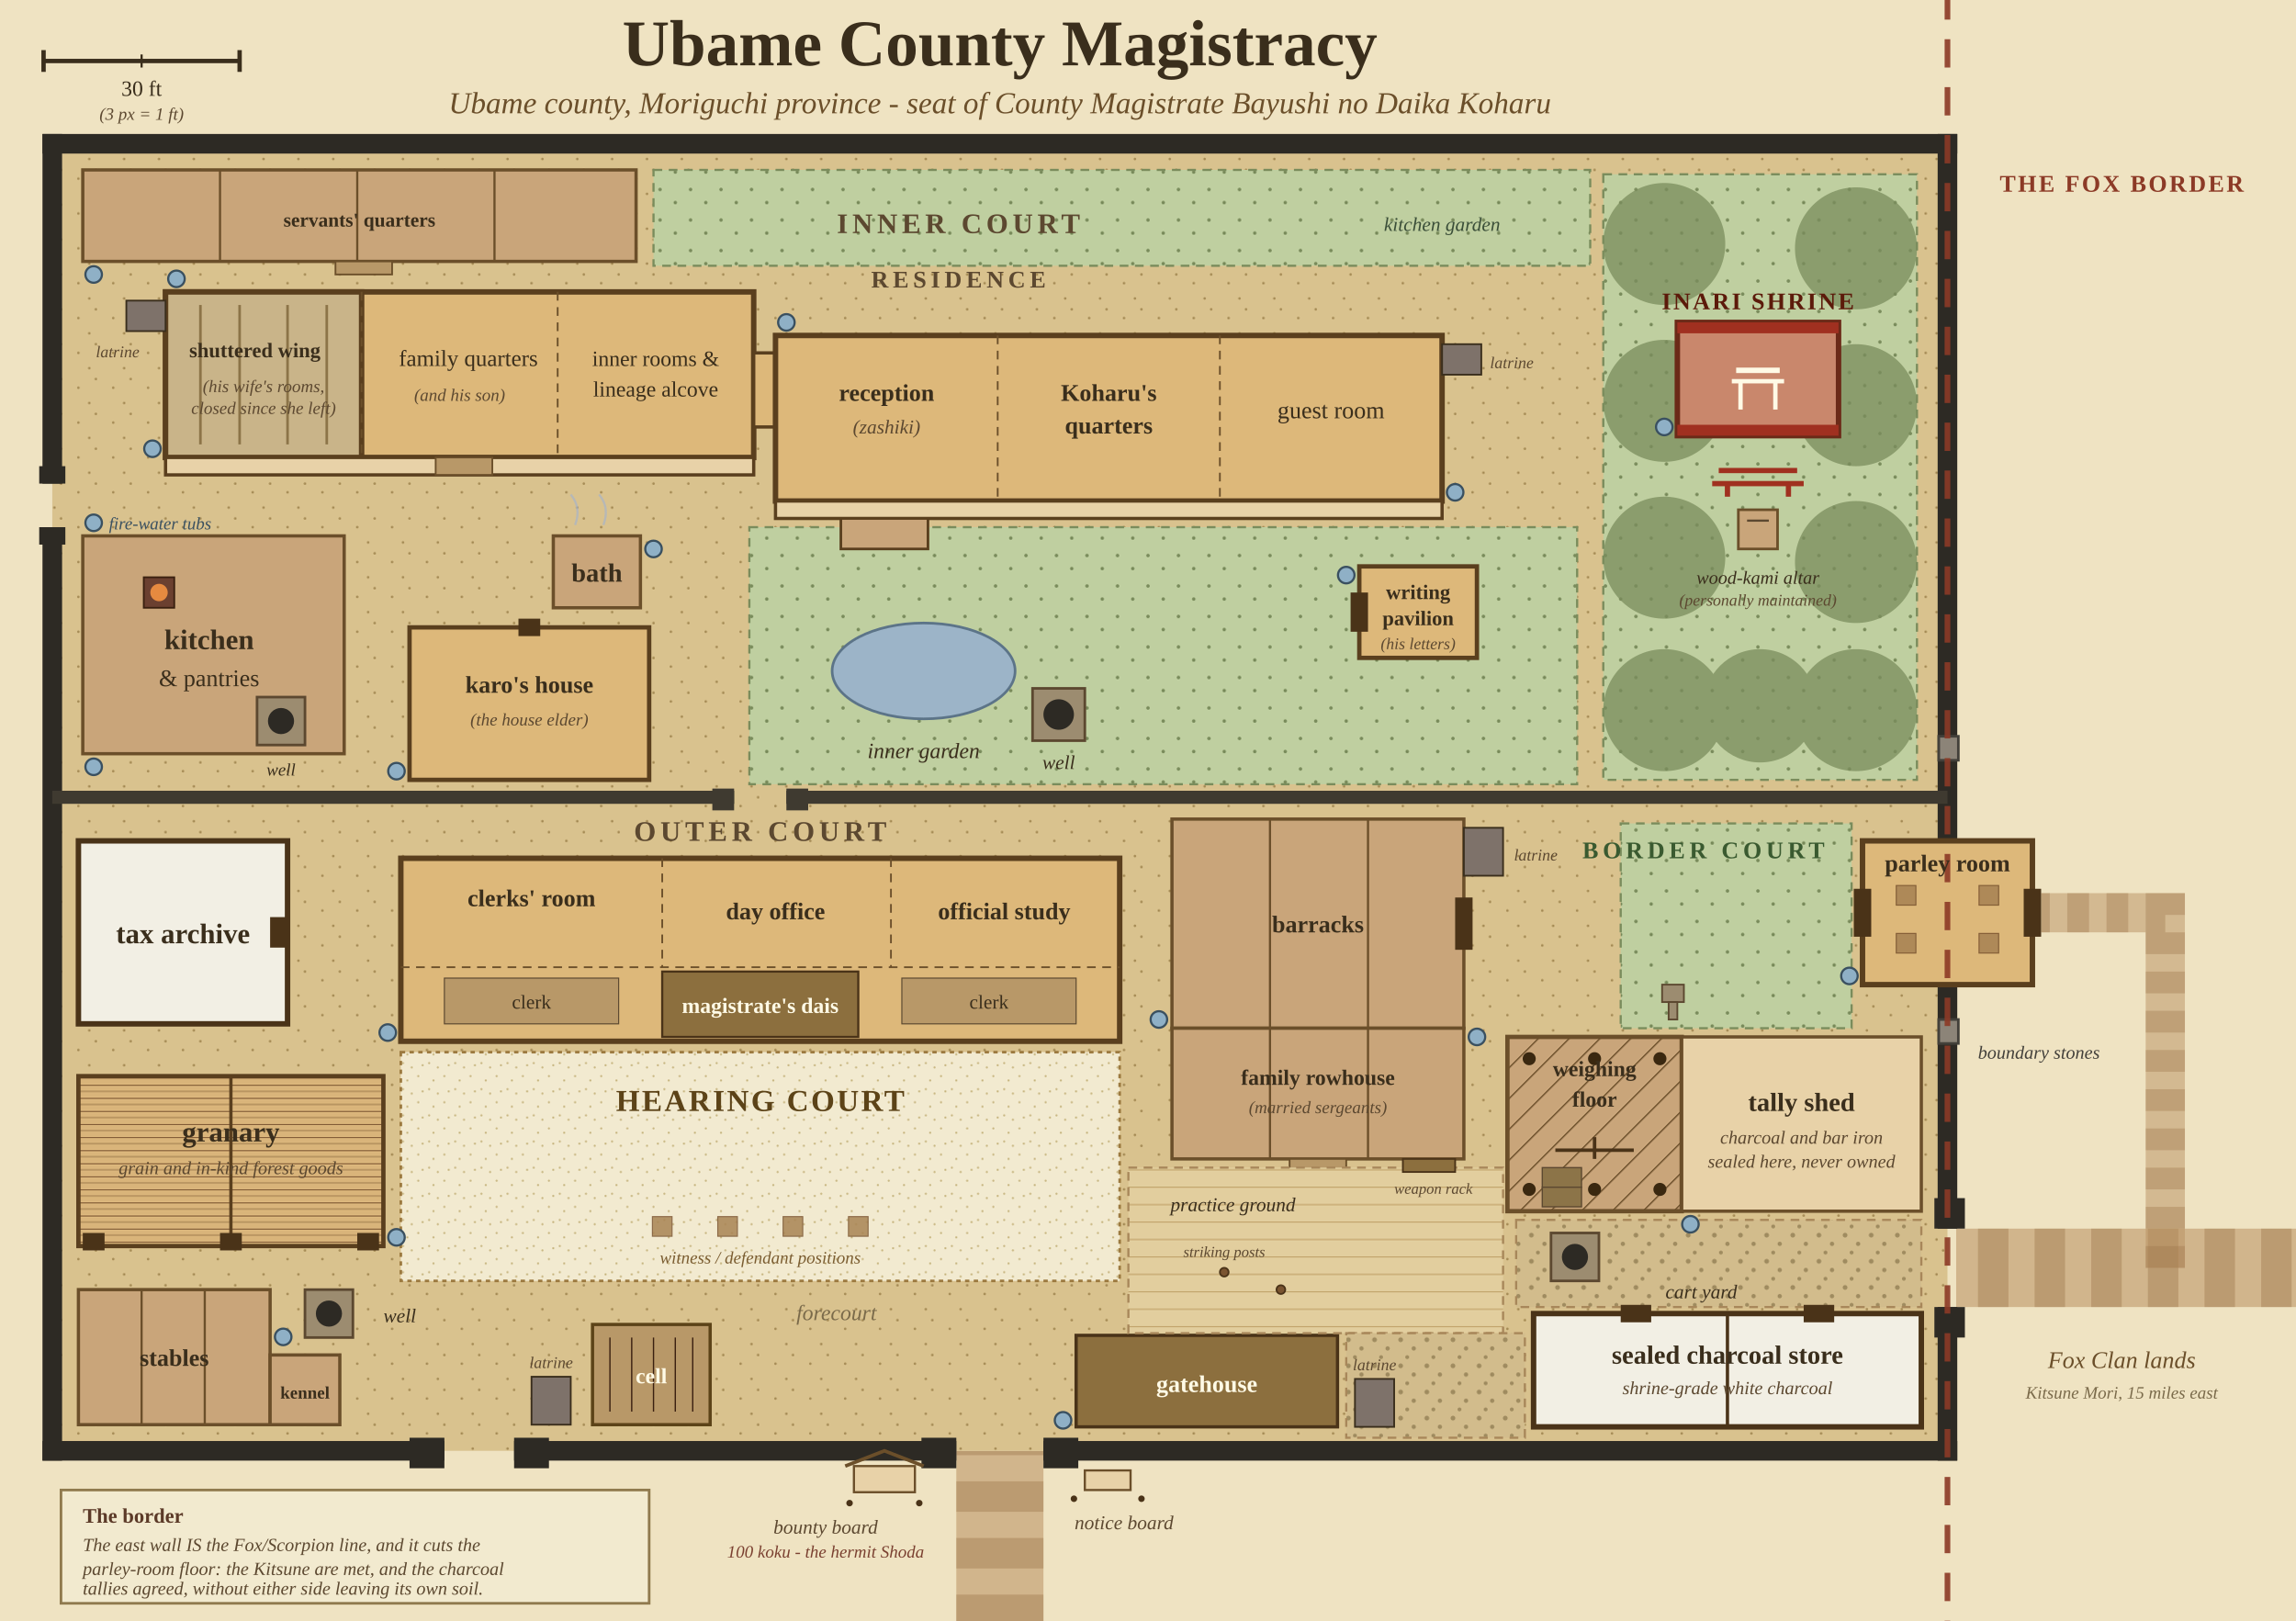
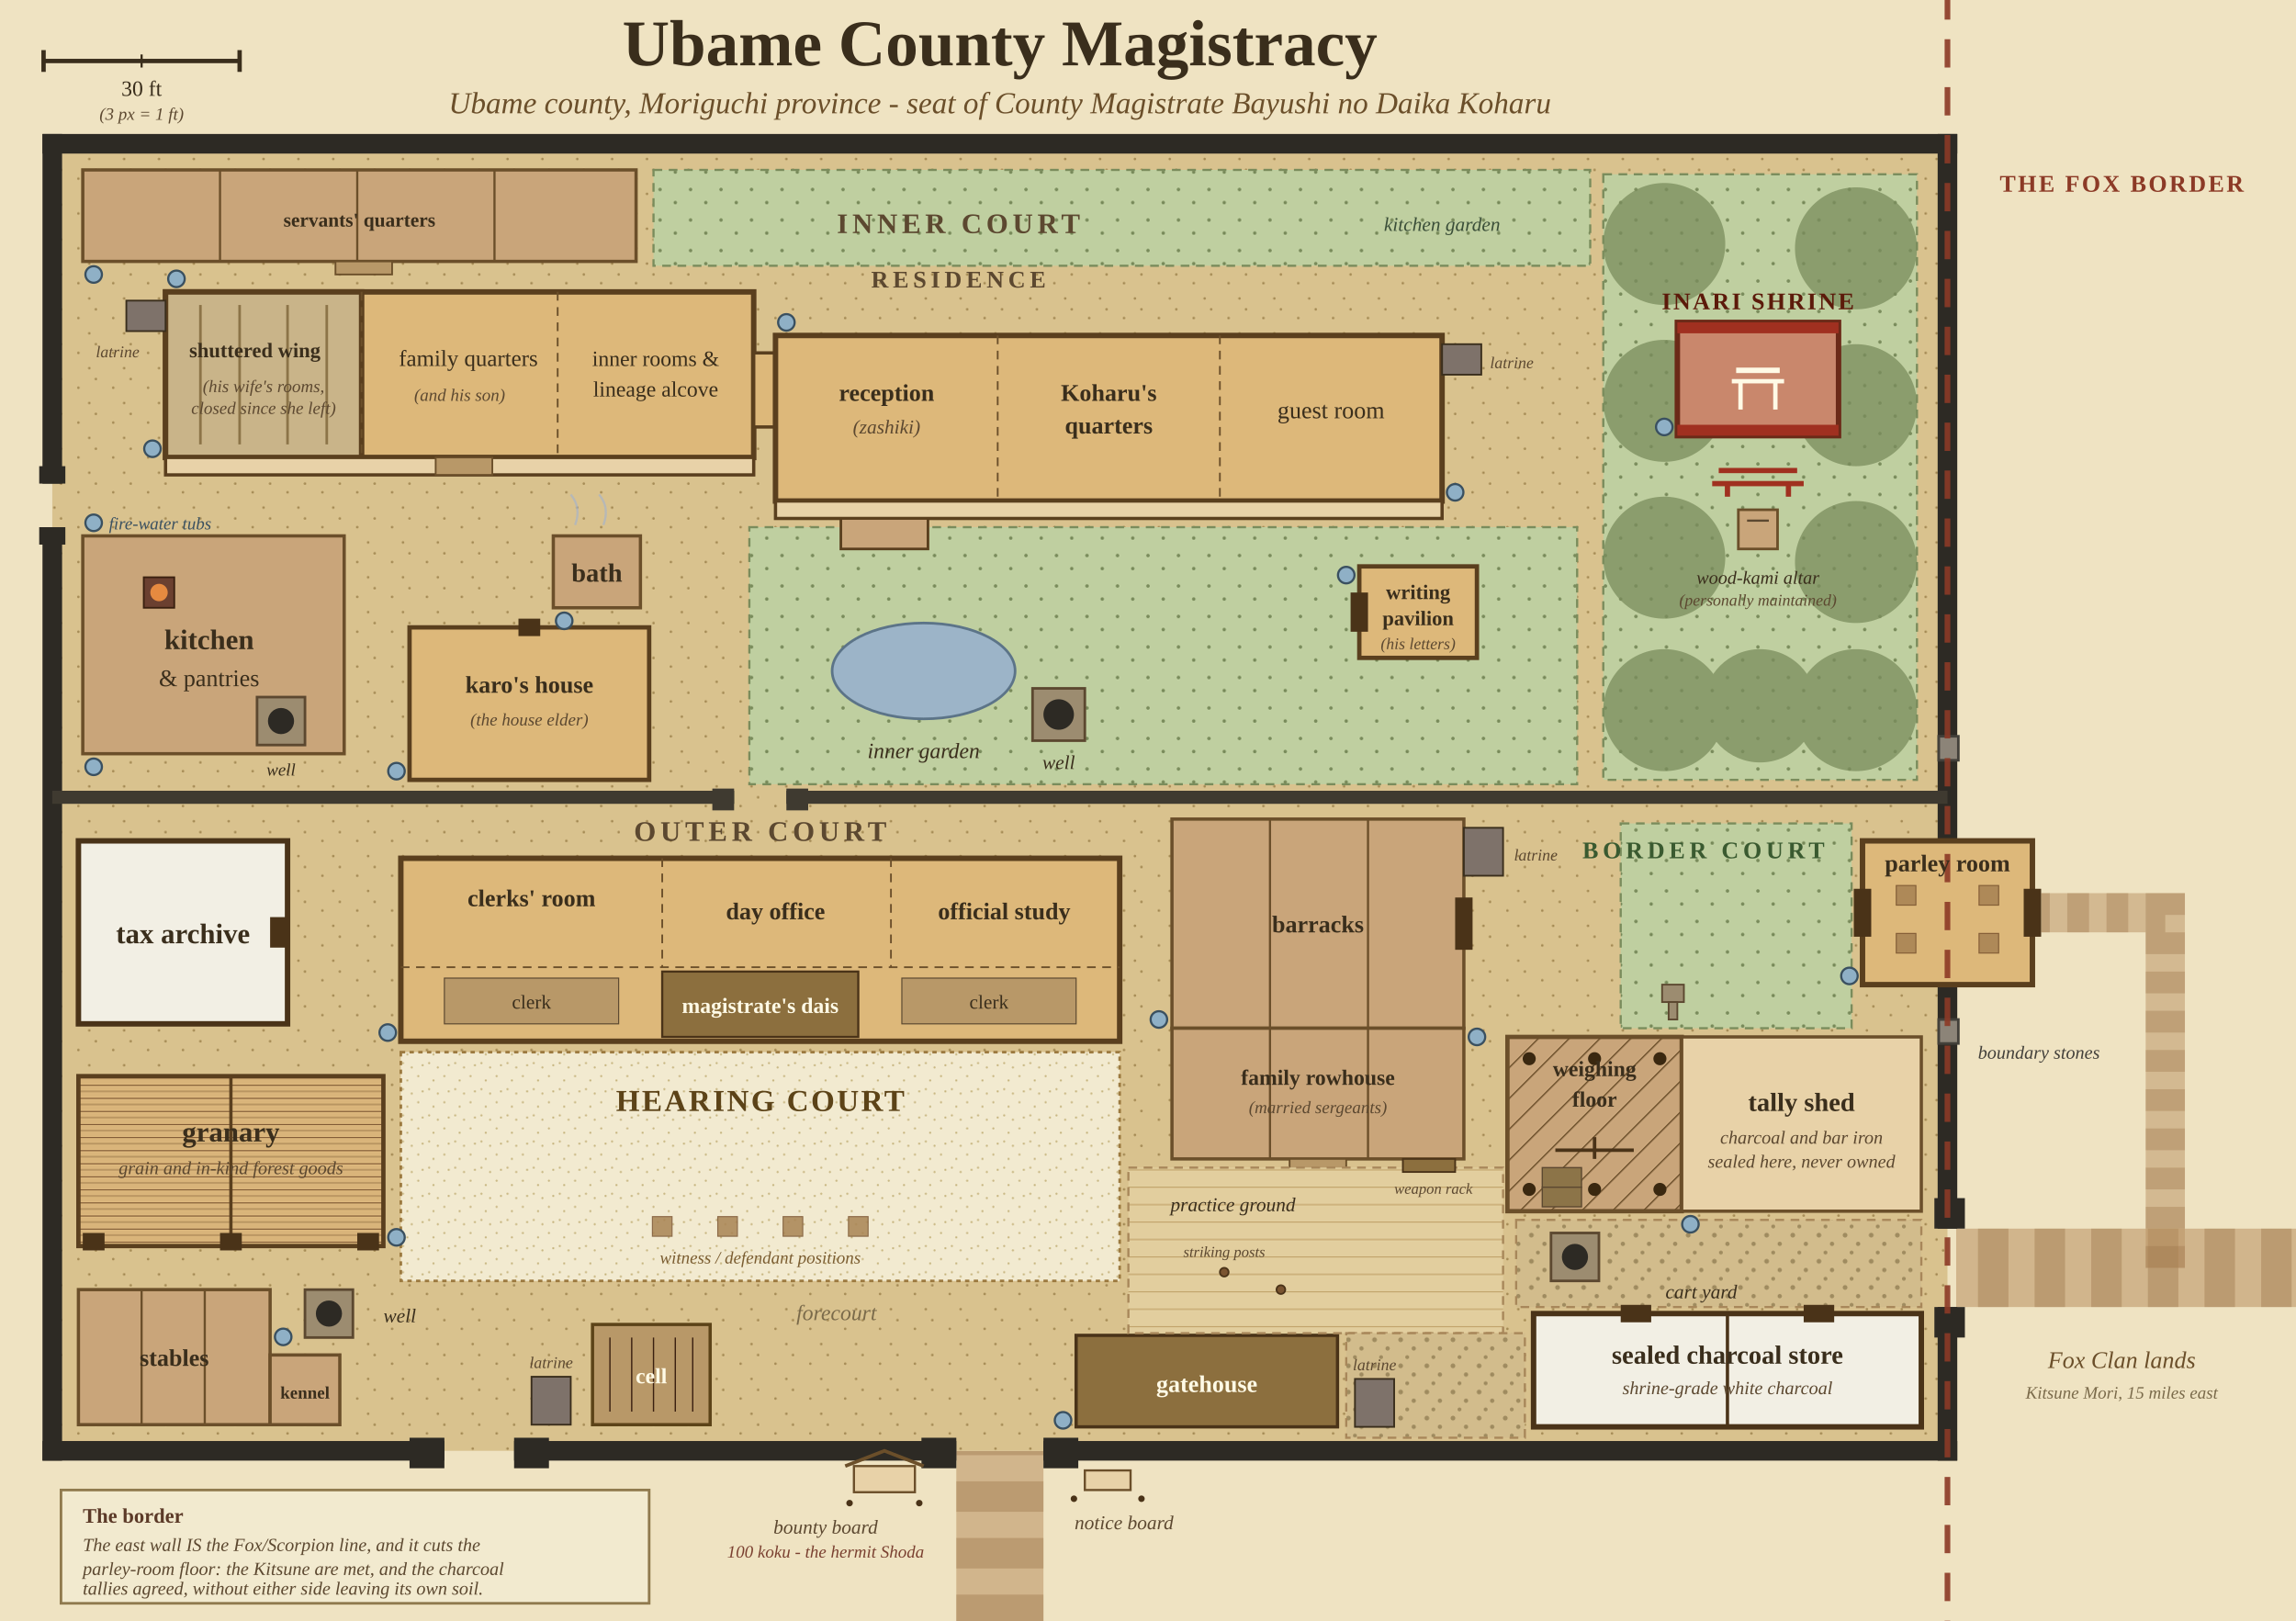
<svg xmlns="http://www.w3.org/2000/svg" viewBox="176 84 1054 744" font-family="Georgia, 'Times New Roman', serif">
  <defs>
    <pattern id="colonnade-hatch" patternUnits="userSpaceOnUse" width="10" height="10" patternTransform="rotate(45)">
      <rect width="10" height="10" fill="#C9A57A" />
      <line x1="0" y1="0" x2="0" y2="10" stroke="#6B4F2A" stroke-width="1.2" />
    </pattern>
    <pattern id="garden-stipple" patternUnits="userSpaceOnUse" width="14" height="14">
      <rect width="14" height="14" fill="#BFCFA0" />
      <circle cx="3" cy="3" r="0.8" fill="#7A8C5C" />
      <circle cx="10" cy="9" r="0.8" fill="#7A8C5C" />
    </pattern>
    <pattern id="court-earth" patternUnits="userSpaceOnUse" width="16" height="16">
      <rect width="16" height="16" fill="#D9C28E" />
      <circle cx="4" cy="6" r="0.6" fill="#A88E58" />
      <circle cx="12" cy="2" r="0.6" fill="#A88E58" />
      <circle cx="9" cy="13" r="0.6" fill="#A88E58" />
    </pattern>
    <pattern id="keiko-earth" patternUnits="userSpaceOnUse" width="16" height="16">
      <rect width="16" height="16" fill="#E2CE9E" />
      <line x1="0" y1="5" x2="16" y2="5" stroke="#C2A46C" stroke-width="0.5" />
      <line x1="0" y1="13" x2="16" y2="13" stroke="#C2A46C" stroke-width="0.5" />
    </pattern>
    <pattern id="oshirasu-sand" patternUnits="userSpaceOnUse" width="12" height="12">
      <rect width="12" height="12" fill="#F2EAD0" />
      <circle cx="3" cy="4" r="0.5" fill="#C9B884" />
      <circle cx="8" cy="2" r="0.5" fill="#C9B884" />
      <circle cx="10" cy="9" r="0.5" fill="#C9B884" />
      <circle cx="5" cy="10" r="0.5" fill="#C9B884" />
      <circle cx="1" cy="8" r="0.5" fill="#C9B884" />
    </pattern>
    <pattern id="granary-slats" patternUnits="userSpaceOnUse" width="14" height="6">
      <rect width="14" height="6" fill="#D9B47A" />
      <line x1="0" y1="0" x2="14" y2="0" stroke="#7A5430" stroke-width="0.8" />
      <line x1="0" y1="3" x2="14" y2="3" stroke="#A88454" stroke-width="0.5" />
    </pattern>
    <pattern id="cart-gravel" patternUnits="userSpaceOnUse" width="12" height="12">
      <rect width="12" height="12" fill="#D2BC8C" />
      <circle cx="3" cy="3" r="1.1" fill="#A08C60" />
      <circle cx="9" cy="7" r="1.0" fill="#A08C60" />
      <circle cx="6" cy="11" r="0.9" fill="#A08C60" />
    </pattern>
  </defs>
  <rect x="0" y="0" width="1300" height="900" fill="#EFE3C2" />
  <g>
    <path d="M 635 830 L 635 750" stroke="#B89060" stroke-width="40" stroke-linecap="butt" opacity="0.55" />
    <path d="M 635 830 L 635 750" stroke="#9C7448" stroke-width="40" stroke-dasharray="14 12" fill="none" opacity="0.4" />
  </g>
  <g>
    <path d="M 1280 666 L 1074 666" stroke="#B89060" stroke-width="36" stroke-linecap="butt" opacity="0.55" />
    <path d="M 1280 666 L 1074 666" stroke="#9C7448" stroke-width="36" stroke-dasharray="14 12" fill="none" opacity="0.4" />
    <path d="M 1170 666 L 1170 503 L 1113 503" stroke="#B89060" stroke-width="18" fill="none" stroke-linecap="butt" opacity="0.5" />
    <path d="M 1170 666 L 1170 503 L 1113 503" stroke="#9C7448" stroke-width="18" stroke-dasharray="10 8" fill="none" opacity="0.35" />
  </g>
  <text x="635" y="114" text-anchor="middle" font-size="30" font-weight="bold" fill="#3A2E1C">Ubame County Magistracy</text>
  <text x="635" y="136" text-anchor="middle" font-size="14" font-style="italic" fill="#6B4F2A">Ubame county, Moriguchi province - seat of County Magistrate Bayushi no Daika Koharu</text>
  <g>
    <g stroke="#3A2E1C">
      <line x1="196" y1="112" x2="286" y2="112" stroke-width="2" />
      <line x1="196" y1="107" x2="196" y2="117" stroke-width="2" />
      <line x1="286" y1="107" x2="286" y2="117" stroke-width="2" />
      <line x1="241" y1="109" x2="241" y2="115" stroke-width="1" />
    </g>
    <text x="241" y="128" text-anchor="middle" font-size="10" fill="#3A2E1C">30 ft</text>
    <text x="241" y="139" text-anchor="middle" font-size="8" font-style="italic" fill="#5C4830">(3 px = 1 ft)</text>
  </g>
  <rect x="200" y="150" width="870" height="600" fill="url(#court-earth)" />
  <g stroke="#2D2A24" stroke-width="9" fill="none" stroke-linecap="square">
    <line x1="200" y1="150" x2="1070" y2="150" />
    <line x1="200" y1="150" x2="200" y2="301.5" />
    <line x1="200" y1="330.5" x2="200" y2="750" />
    <line x1="1070" y1="150" x2="1070" y2="465.5" />
    <line x1="1070" y1="540.5" x2="1070" y2="643.5" />
    <line x1="1070" y1="688.5" x2="1070" y2="750" />
    <line x1="200" y1="750" x2="375.5" y2="750" />
    <line x1="416.5" y1="750" x2="610.5" y2="750" />
    <line x1="659.5" y1="750" x2="1070" y2="750" />
  </g>
  <g fill="#2D2A24">
    <rect x="599" y="744" width="16" height="14" />
    <rect x="655" y="744" width="16" height="14" />
    <rect x="364" y="744" width="16" height="14" />
    <rect x="412" y="744" width="16" height="14" />
    <rect x="194" y="298" width="12" height="8" />
    <rect x="194" y="326" width="12" height="8" />
    <rect x="1064" y="634" width="14" height="14" />
    <rect x="1064" y="684" width="14" height="14" />
  </g>
  <g stroke="#3F3A30" stroke-width="6" fill="none">
    <line x1="200" y1="450" x2="513" y2="450" />
    <line x1="537" y1="450" x2="1070" y2="450" />
  </g>
  <g fill="#3F3A30">
    <rect x="503" y="446" width="10" height="10" />
    <rect x="537" y="446" width="10" height="10" />
  </g>
  <g>
    <rect x="212" y="470" width="96" height="84" fill="#F2EFE4" stroke="#4A3318" stroke-width="2.5" />
    <rect x="300" y="505" width="8" height="14" fill="#4A3318" />
    <text x="260" y="517" text-anchor="middle" font-size="13" font-weight="bold" fill="#3A2E1C">tax archive</text>
  </g>
  <g>
    <rect x="212" y="578" width="140" height="78" fill="url(#granary-slats)" stroke="#5A3F1E" stroke-width="2" />
    <line x1="282" y1="578" x2="282" y2="656" stroke="#5A3F1E" stroke-width="1.5" />
    <rect x="214" y="650" width="10" height="8" fill="#4A3318" />
    <rect x="277" y="650" width="10" height="8" fill="#4A3318" />
    <rect x="340" y="650" width="10" height="8" fill="#4A3318" />
    <text x="282" y="608" text-anchor="middle" font-size="13" font-weight="bold" fill="#3A2E1C">granary</text>
    <text x="282" y="623" text-anchor="middle" font-size="8.5" font-style="italic" fill="#5C4830">grain and in-kind forest goods</text>
  </g>
  <g>
    <rect x="212" y="676" width="88" height="62" fill="#C9A57A" stroke="#6B4F2A" stroke-width="1.5" />
    <line x1="241" y1="676" x2="241" y2="738" stroke="#6B4F2A" stroke-width="1" />
    <line x1="270" y1="676" x2="270" y2="738" stroke="#6B4F2A" stroke-width="1" />
    <text x="256" y="711" text-anchor="middle" font-size="11" font-weight="bold" fill="#3A2E1C">stables</text>
  </g>
  <g>
    <rect x="300" y="706" width="32" height="32" fill="#C9A57A" stroke="#6B4F2A" stroke-width="1.5" />
    <text x="316" y="726" text-anchor="middle" font-size="8" font-weight="bold" fill="#3A2E1C">kennel</text>
  </g>
  <g>
    <rect x="420" y="716" width="18" height="22" fill="#7E726A" stroke="#3A2E1C" stroke-width="0.8" />
    <text x="429" y="712" text-anchor="middle" font-size="7.5" font-style="italic" fill="#5C4830">latrine</text>
  </g>
  <g>
    <rect x="316" y="676" width="22" height="22" fill="#9C8C70" stroke="#5C4830" stroke-width="1.2" />
    <circle cx="327" cy="687" r="6" fill="#2D2A24" />
    <text x="352" y="691" text-anchor="start" font-size="9" font-style="italic" fill="#3A2E1C">well</text>
  </g>
  <g>
    <rect x="360" y="478" width="330" height="84" fill="#DDB87A" stroke="#5A3F1E" stroke-width="2.5" />
    <line x1="360" y1="528" x2="690" y2="528" stroke="#6B4F2A" stroke-width="0.8" stroke-dasharray="4 3" />
    <line x1="480" y1="478" x2="480" y2="528" stroke="#6B4F2A" stroke-width="0.8" stroke-dasharray="4 3" />
    <line x1="585" y1="478" x2="585" y2="528" stroke="#6B4F2A" stroke-width="0.8" stroke-dasharray="4 3" />
    <text x="420" y="500" text-anchor="middle" font-size="11" font-weight="bold" fill="#3A2E1C">clerks' room</text>
    <text x="532" y="506" text-anchor="middle" font-size="11" font-weight="bold" fill="#3A2E1C">day office</text>
    <text x="637" y="506" text-anchor="middle" font-size="11" font-weight="bold" fill="#3A2E1C">official study</text>
    <rect x="480" y="530" width="90" height="30" fill="#8C6F3E" stroke="#4A3318" stroke-width="1" />
    <text x="525" y="549" text-anchor="middle" font-size="10" fill="#FFFAE6" font-weight="bold">magistrate's dais</text>
    <rect x="380" y="533" width="80" height="21" fill="#B89868" stroke="#5C4830" stroke-width="0.5" />
    <text x="420" y="547" text-anchor="middle" font-size="9" fill="#3A2E1C">clerk</text>
    <rect x="590" y="533" width="80" height="21" fill="#B89868" stroke="#5C4830" stroke-width="0.5" />
    <text x="630" y="547" text-anchor="middle" font-size="9" fill="#3A2E1C">clerk</text>
  </g>
  <g>
    <rect x="360" y="567" width="330" height="105" fill="url(#oshirasu-sand)" stroke="#9C7A40" stroke-width="1.2" stroke-dasharray="2 2" />
    <text x="525" y="594" text-anchor="middle" font-size="14" font-weight="bold" fill="#5C4318" letter-spacing="1">HEARING COURT</text>
    <g fill="#A88454" stroke="#7A5430" stroke-width="0.5" opacity="0.85">
      <rect x="475.5" y="642.5" width="9" height="9" />
      <rect x="505.5" y="642.5" width="9" height="9" />
      <rect x="535.5" y="642.5" width="9" height="9" />
      <rect x="565.5" y="642.5" width="9" height="9" />
    </g>
    <text x="525" y="664" text-anchor="middle" font-size="8" font-style="italic" fill="#7A5C30">witness / defendant positions</text>
  </g>
  <g>
    <rect x="448" y="692" width="54" height="46" fill="#B89868" stroke="#5C4318" stroke-width="1.5" />
    <line x1="456" y1="698" x2="456" y2="732" stroke="#3A2010" stroke-width="0.6" />
    <line x1="466" y1="698" x2="466" y2="732" stroke="#3A2010" stroke-width="0.6" />
    <line x1="494" y1="698" x2="494" y2="732" stroke="#3A2010" stroke-width="0.6" />
    <line x1="486" y1="698" x2="486" y2="732" stroke="#3A2010" stroke-width="0.6" />
    <line x1="476" y1="698" x2="476" y2="732" stroke="#3A2010" stroke-width="0.6" />
    <text x="475" y="719" text-anchor="middle" font-size="10" font-weight="bold" fill="#FFFAE6">cell</text>
  </g>
  <g>
    <rect x="670" y="697" width="120" height="42" fill="#8C6F3E" stroke="#4A3318" stroke-width="1.5" />
    <text x="730" y="723" text-anchor="middle" font-size="11" font-weight="bold" fill="#FFFAE6">gatehouse</text>
  </g>
  <g>
    <rect x="714" y="460" width="134" height="96" fill="#C9A57A" stroke="#6B4F2A" stroke-width="1.5" />
    <line x1="759" y1="460" x2="759" y2="556" stroke="#6B4F2A" stroke-width="1" />
    <line x1="804" y1="460" x2="804" y2="556" stroke="#6B4F2A" stroke-width="1" />
    <rect x="844" y="496" width="8" height="24" fill="#4A3318" />
    <text x="781" y="512" text-anchor="middle" font-size="11" font-weight="bold" fill="#3A2E1C">barracks</text>
  </g>
  <g>
    <rect x="714" y="556" width="134" height="60" fill="#C9A57A" stroke="#6B4F2A" stroke-width="1.5" />
    <line x1="759" y1="556" x2="759" y2="616" stroke="#6B4F2A" stroke-width="1" />
    <line x1="804" y1="556" x2="804" y2="616" stroke="#6B4F2A" stroke-width="1" />
    <rect x="768" y="616" width="26" height="6" fill="#B89868" stroke="#6B4F2A" stroke-width="0.8" />
    <text x="781" y="582" text-anchor="middle" font-size="10" font-weight="bold" fill="#3A2E1C">family rowhouse</text>
    <text x="781" y="595" text-anchor="middle" font-size="8" font-style="italic" fill="#5C4830">(married sergeants)</text>
  </g>
  <g>
    <rect x="848" y="464" width="18" height="22" fill="#7E726A" stroke="#3A2E1C" stroke-width="0.8" />
    <text x="871" y="479" text-anchor="start" font-size="7.5" font-style="italic" fill="#5C4830">latrine</text>
  </g>
  <g>
    <rect x="694" y="620" width="172" height="76" fill="url(#keiko-earth)" stroke="#A8875A" stroke-width="1" stroke-dasharray="4 3" />
    <text x="742" y="640" text-anchor="middle" font-size="9" font-style="italic" fill="#3A2E1C">practice ground</text>
    <circle cx="738" cy="668" r="2" fill="#7A5430" stroke="#4A3318" stroke-width="0.8" />
    <circle cx="764" cy="676" r="2" fill="#7A5430" stroke="#4A3318" stroke-width="0.8" />
    <text x="738" y="661" text-anchor="middle" font-size="7" font-style="italic" fill="#5C4830">striking posts</text>
    <rect x="820" y="616" width="24" height="6" fill="#8C6F3E" stroke="#4A3318" stroke-width="0.8" />
    <text x="852" y="632" text-anchor="end" font-size="7" font-style="italic" fill="#5C4830">weapon rack</text>
  </g>
  <g>
    <rect x="920" y="462" width="106" height="94" fill="url(#garden-stipple)" stroke="#7A8C5C" stroke-width="1" stroke-dasharray="4 3" />
    <g transform="translate(944, 540)">
      <rect x="-5" y="-4" width="10" height="8" fill="#9C8C70" stroke="#5C4830" stroke-width="0.8" />
      <rect x="-2" y="4" width="4" height="8" fill="#9C8C70" stroke="#5C4830" stroke-width="0.8" />
    </g>
  </g>
  <g>
    <rect x="868" y="560" width="80" height="80" fill="url(#colonnade-hatch)" stroke="#6B4F2A" stroke-width="2" />
    <circle cx="878" cy="570" r="3" fill="#3A2810" />
    <circle cx="938" cy="570" r="3" fill="#3A2810" />
    <circle cx="878" cy="630" r="3" fill="#3A2810" />
    <circle cx="938" cy="630" r="3" fill="#3A2810" />
    <circle cx="908" cy="570" r="3" fill="#3A2810" />
    <circle cx="908" cy="630" r="3" fill="#3A2810" />
    <line x1="890" y1="612" x2="926" y2="612" stroke="#4A3318" stroke-width="1.6" />
    <line x1="908" y1="606" x2="908" y2="616" stroke="#4A3318" stroke-width="1.6" />
    <rect x="884" y="620" width="18" height="9" fill="#8C7448" stroke="#5C4830" stroke-width="0.6" />
    <rect x="884" y="629" width="18" height="9" fill="#8C7448" stroke="#5C4830" stroke-width="0.6" />
    <text x="908" y="578" text-anchor="middle" font-size="10" font-weight="bold" fill="#3A2E1C">weighing</text>
    <text x="908" y="592" text-anchor="middle" font-size="10" font-weight="bold" fill="#3A2E1C">floor</text>
  </g>
  <g>
    <rect x="948" y="560" width="110" height="80" fill="#E8D2A8" stroke="#6B4F2A" stroke-width="1.5" />
    <text x="1003" y="594" text-anchor="middle" font-size="12" font-weight="bold" fill="#3A2E1C">tally shed</text>
    <text x="1003" y="609" text-anchor="middle" font-size="8.5" font-style="italic" fill="#5C4830">charcoal and bar iron</text>
    <text x="1003" y="620" text-anchor="middle" font-size="8.5" font-style="italic" fill="#5C4830">sealed here, never owned</text>
  </g>
  <g>
    <rect x="872" y="644" width="186" height="40" fill="url(#cart-gravel)" stroke="#A8875A" stroke-width="1" stroke-dasharray="4 3" />
    <rect x="794" y="696" width="82" height="48" fill="url(#cart-gravel)" stroke="#A8875A" stroke-width="1" stroke-dasharray="4 3" />
    <text x="957" y="680" text-anchor="middle" font-size="9" font-style="italic" fill="#3A2E1C">cart yard</text>
  </g>
  <g>
    <rect x="798" y="717" width="18" height="22" fill="#7E726A" stroke="#3A2E1C" stroke-width="0.8" />
    <text x="807" y="713" text-anchor="middle" font-size="7.5" font-style="italic" fill="#5C4830">latrine</text>
  </g>
  <g>
    <rect x="888" y="650" width="22" height="22" fill="#9C8C70" stroke="#5C4830" stroke-width="1.2" />
    <circle cx="899" cy="661" r="6" fill="#2D2A24" />
  </g>
  <g>
    <rect x="880" y="687" width="178" height="52" fill="#F2EFE4" stroke="#4A3318" stroke-width="2.5" />
    <line x1="969" y1="687" x2="969" y2="739" stroke="#4A3318" stroke-width="1.5" />
    <rect x="920" y="683" width="14" height="8" fill="#4A3318" />
    <rect x="1004" y="683" width="14" height="8" fill="#4A3318" />
    <text x="969" y="710" text-anchor="middle" font-size="12" font-weight="bold" fill="#3A2E1C">sealed charcoal store</text>
    <text x="969" y="724" text-anchor="middle" font-size="8.5" font-style="italic" fill="#5C4830">shrine-grade white charcoal</text>
  </g>
  <g>
    <rect x="214" y="162" width="254" height="42" fill="#C9A57A" stroke="#6B4F2A" stroke-width="1.5" />
    <line x1="277" y1="162" x2="277" y2="204" stroke="#6B4F2A" stroke-width="1" />
    <line x1="340" y1="162" x2="340" y2="204" stroke="#6B4F2A" stroke-width="1" />
    <line x1="403" y1="162" x2="403" y2="204" stroke="#6B4F2A" stroke-width="1" />
    <rect x="330" y="204" width="26" height="6" fill="#B89868" stroke="#6B4F2A" stroke-width="0.8" />
    <text x="341" y="188" text-anchor="middle" font-size="9" font-weight="bold" fill="#3A2E1C">servants' quarters</text>
  </g>
  <g>
    <rect x="476" y="162" width="430" height="44" fill="url(#garden-stipple)" stroke="#7A8C5C" stroke-width="1" stroke-dasharray="4 3" />
    <text x="838" y="190" text-anchor="middle" font-size="9" font-style="italic" fill="#3A4E38">kitchen garden</text>
  </g>
  <rect x="912" y="164" width="144" height="278" fill="url(#garden-stipple)" stroke="#7A8C5C" stroke-width="1" stroke-dasharray="4 3" />
  <g fill="#7A8C5C" opacity="0.75">
    <circle cx="940" cy="196" r="28" />
    <circle cx="1028" cy="198" r="28" />
    <circle cx="940" cy="268" r="28" />
    <circle cx="1028" cy="270" r="28" />
    <circle cx="940" cy="340" r="28" />
    <circle cx="1028" cy="342" r="28" />
    <circle cx="940" cy="410" r="28" />
    <circle cx="1028" cy="410" r="28" />
    <circle cx="984" cy="408" r="26" />
  </g>
  <g>
    <rect x="946" y="232" width="74" height="52" fill="#C9876C" stroke="#6B2A18" stroke-width="2.5" />
    <rect x="946" y="232" width="74" height="5" fill="#A03020" />
    <rect x="946" y="279" width="74" height="5" fill="#A03020" />
    <g transform="translate(983, 254)">
      <line x1="-10" y1="0" x2="10" y2="0" stroke="#FFFAE6" stroke-width="2.5" />
      <line x1="-12" y1="5" x2="12" y2="5" stroke="#FFFAE6" stroke-width="2" />
      <line x1="-8" y1="5" x2="-8" y2="18" stroke="#FFFAE6" stroke-width="2" />
      <line x1="8" y1="5" x2="8" y2="18" stroke="#FFFAE6" stroke-width="2" />
    </g>
  </g>
  <text x="983" y="226" text-anchor="middle" font-size="11" font-weight="bold" fill="#5C1A0A" letter-spacing="1">INARI SHRINE</text>
  <g stroke="#A03020" stroke-width="2.4" fill="none">
    <line x1="965" y1="300" x2="1001" y2="300" />
    <line x1="962" y1="306" x2="1004" y2="306" />
    <line x1="969" y1="306" x2="969" y2="312" />
    <line x1="997" y1="306" x2="997" y2="312" />
  </g>
  <g>
    <rect x="974" y="318" width="18" height="18" fill="#C9A57A" stroke="#6B4F2A" stroke-width="1.2" />
    <line x1="978" y1="323" x2="988" y2="323" stroke="#5C4830" stroke-width="1" />
    <text x="983" y="352" text-anchor="middle" font-size="8.5" font-style="italic" fill="#3A2E1C">wood-kami altar</text>
    <text x="983" y="362" text-anchor="middle" font-size="7.5" font-style="italic" fill="#5C4830">(personally maintained)</text>
  </g>
  <g>
    <rect x="252" y="218" width="270" height="76" fill="#DDB87A" stroke="#5A3F1E" stroke-width="2.5" />
    <rect x="252" y="218" width="90" height="76" fill="#C9B489" stroke="#5A3F1E" stroke-width="2.5" />
    <rect x="252" y="294" width="270" height="8" fill="#E8D2A8" stroke="#5A3F1E" stroke-width="1.5" />
    <line x1="342" y1="218" x2="342" y2="294" stroke="#6B4F2A" stroke-width="0.8" stroke-dasharray="4 3" />
    <line x1="432" y1="218" x2="432" y2="294" stroke="#6B4F2A" stroke-width="0.8" stroke-dasharray="4 3" />
    <g stroke="#8C7448" stroke-width="1.2">
      <line x1="268" y1="224" x2="268" y2="288" />
      <line x1="286" y1="224" x2="286" y2="288" />
      <line x1="308" y1="224" x2="308" y2="288" />
      <line x1="326" y1="224" x2="326" y2="288" />
    </g>
    <rect x="376" y="294" width="26" height="8" fill="#B89868" stroke="#6B4F2A" stroke-width="0.8" />
    <text x="293" y="248" text-anchor="middle" font-size="9.5" font-weight="bold" fill="#3A2E1C">shuttered wing</text>
    <text x="297" y="264" text-anchor="middle" font-size="8" font-style="italic" fill="#5C4830">(his wife's rooms,</text>
    <text x="297" y="274" text-anchor="middle" font-size="8" font-style="italic" fill="#5C4830">closed since she left)</text>
    <text x="391" y="252" text-anchor="middle" font-size="10.5" fill="#3A2E1C">family quarters</text>
    <text x="387" y="268" text-anchor="middle" font-size="8" font-style="italic" fill="#5C4830">(and his son)</text>
    <text x="477" y="252" text-anchor="middle" font-size="10" fill="#3A2E1C">inner rooms &amp;</text>
    <text x="477" y="266" text-anchor="middle" font-size="10" fill="#3A2E1C">lineage alcove</text>
    <rect x="522" y="246" width="10" height="34" fill="#DDB87A" stroke="#5A3F1E" stroke-width="1.5" />
    <rect x="532" y="238" width="306" height="76" fill="#DDB87A" stroke="#5A3F1E" stroke-width="2.5" />
    <rect x="532" y="314" width="306" height="8" fill="#E8D2A8" stroke="#5A3F1E" stroke-width="1.5" />
    <line x1="634" y1="238" x2="634" y2="314" stroke="#6B4F2A" stroke-width="0.8" stroke-dasharray="4 3" />
    <line x1="736" y1="238" x2="736" y2="314" stroke="#6B4F2A" stroke-width="0.8" stroke-dasharray="4 3" />
    <text x="583" y="268" text-anchor="middle" font-size="11" font-weight="bold" fill="#3A2E1C">reception</text>
    <text x="583" y="283" text-anchor="middle" font-size="9" font-style="italic" fill="#5C4830">(zashiki)</text>
    <text x="685" y="268" text-anchor="middle" font-size="11" font-weight="bold" fill="#3A2E1C">Koharu's</text>
    <text x="685" y="283" text-anchor="middle" font-size="11" font-weight="bold" fill="#3A2E1C">quarters</text>
    <text x="787" y="276" text-anchor="middle" font-size="11" fill="#3A2E1C">guest room</text>
  </g>
  <g>
    <rect x="838" y="242" width="18" height="14" fill="#7E726A" stroke="#3A2E1C" stroke-width="0.8" />
    <text x="860" y="253" font-size="7.5" font-style="italic" fill="#5C4830">latrine</text>
    <rect x="234" y="222" width="18" height="14" fill="#7E726A" stroke="#3A2E1C" stroke-width="0.8" />
    <text x="230" y="248" text-anchor="middle" font-size="7.5" font-style="italic" fill="#5C4830">latrine</text>
  </g>
  <g>
    <rect x="214" y="330" width="120" height="100" fill="#C9A57A" stroke="#6B4F2A" stroke-width="1.5" />
    <rect x="242" y="349" width="14" height="14" fill="#6B4030" stroke="#3A2010" stroke-width="0.8" />
    <circle cx="249" cy="356" r="4" fill="#E68A40" />
    <text x="272" y="382" text-anchor="middle" font-size="13" font-weight="bold" fill="#3A2E1C">kitchen</text>
    <text x="272" y="399" text-anchor="middle" font-size="11" fill="#3A2E1C">&amp; pantries</text>
    <rect x="294" y="404" width="22" height="22" fill="#9C8C70" stroke="#5C4830" stroke-width="1.2" />
    <circle cx="305" cy="415" r="6" fill="#2D2A24" />
    <text x="305" y="440" text-anchor="middle" font-size="8" font-style="italic" fill="#3A2E1C">well</text>
  </g>
  <g>
    <rect x="430" y="330" width="40" height="33" fill="#C9A57A" stroke="#6B4F2A" stroke-width="1.5" />
    <path d="M 440 325 q 3 -8 -2 -14 M 453 325 q 3 -8 -2 -14" stroke="#A8B4C8" stroke-width="1" fill="none" opacity="0.7" />
    <text x="450" y="351" text-anchor="middle" font-size="12" font-weight="bold" fill="#3A2E1C">bath</text>
  </g>
  <g>
    <rect x="364" y="372" width="110" height="70" fill="#DDB87A" stroke="#5A3F1E" stroke-width="2" />
    <rect x="414" y="368" width="10" height="8" fill="#4A3318" />
    <text x="419" y="402" text-anchor="middle" font-size="11" font-weight="bold" fill="#3A2E1C">karo's house</text>
    <text x="419" y="417" text-anchor="middle" font-size="8" font-style="italic" fill="#5C4830">(the house elder)</text>
  </g>
  <g>
    <rect x="520" y="326" width="380" height="118" fill="url(#garden-stipple)" stroke="#7A8C5C" stroke-width="1" stroke-dasharray="4 3" />
    <ellipse cx="600" cy="392" rx="42" ry="22" fill="#9CB4C8" stroke="#5C7488" stroke-width="1.2" />
    <text x="600" y="432" text-anchor="middle" font-size="10" font-style="italic" fill="#3A2E1C">inner garden</text>
  </g>
  <g>
    <rect x="562" y="322" width="40" height="14" fill="#C9A57A" stroke="#5A3F1E" stroke-width="1.2" />
  </g>
  <g>
    <rect x="650" y="400" width="24" height="24" fill="#9C8C70" stroke="#5C4830" stroke-width="1.2" />
    <circle cx="662" cy="412" r="7" fill="#2D2A24" />
    <text x="662" y="437" text-anchor="middle" font-size="9" font-style="italic" fill="#3A2E1C">well</text>
  </g>
  <g>
    <rect x="800" y="344" width="54" height="42" fill="#DDB87A" stroke="#5A3F1E" stroke-width="2" />
    <rect x="796" y="356" width="8" height="18" fill="#4A3318" />
    <text x="827" y="359" text-anchor="middle" font-size="9.5" font-weight="bold" fill="#3A2E1C">writing</text>
    <text x="827" y="371" text-anchor="middle" font-size="9.5" font-weight="bold" fill="#3A2E1C">pavilion</text>
    <text x="827" y="382" text-anchor="middle" font-size="7.5" font-style="italic" fill="#5C4830">(his letters)</text>
  </g>
  <g>
    <rect x="1031" y="470" width="78" height="66" fill="#DDB87A" stroke="#5A3F1E" stroke-width="2.5" />
    <rect x="1027" y="492" width="8" height="22" fill="#4A3318" />
    <rect x="1105" y="492" width="8" height="22" fill="#4A3318" />
    <g fill="#A88454" stroke="#7A5430" stroke-width="0.5" opacity="0.9">
      <rect x="1046.5" y="490.5" width="9" height="9" />
      <rect x="1046.5" y="512.5" width="9" height="9" />
      <rect x="1084.5" y="490.5" width="9" height="9" />
      <rect x="1084.5" y="512.5" width="9" height="9" />
    </g>
  </g>
  <g fill="#8C8478" stroke="#43403A" stroke-width="1.2">
    <rect x="1066" y="422" width="9" height="11" />
    <rect x="1066" y="552" width="9" height="11" />
  </g>
  <g>
    <rect x="674" y="759" width="21" height="9" fill="#E8D2A8" stroke="#6B4F2A" stroke-width="1" />
    <circle cx="669" cy="772" r="1.5" fill="#4A3318" />
    <circle cx="700" cy="772" r="1.5" fill="#4A3318" />
    <text x="692" y="786" text-anchor="middle" font-size="9" font-style="italic" fill="#5C4830">notice board</text>
  </g>
  <g>
    <rect x="568" y="757" width="28" height="12" fill="#E8D2A8" stroke="#6B4F2A" stroke-width="1" />
    <path d="M 564 757 L 582 750 L 600 757" fill="none" stroke="#6B4F2A" stroke-width="1.6" />
    <circle cx="566" cy="774" r="1.5" fill="#4A3318" />
    <circle cx="598" cy="774" r="1.5" fill="#4A3318" />
    <text x="555" y="788" text-anchor="middle" font-size="9" font-style="italic" fill="#5C4830">bounty board</text>
    <text x="555" y="799" text-anchor="middle" font-size="8" font-style="italic" fill="#7A4030">100 koku - the hermit Shoda</text>
  </g>
  <g>
    <rect x="204" y="768" width="270" height="52" fill="#F2EAD0" stroke="#8C7448" stroke-width="1.2" opacity="0.95" />
    <text x="214" y="783" font-size="9.5" font-weight="bold" fill="#5C3A28">The border</text>
    <text x="214" y="796" font-size="8.5" font-style="italic" fill="#5C4830">The east wall IS the Fox/Scorpion line, and it cuts the</text>
    <text x="214" y="807" font-size="8.5" font-style="italic" fill="#5C4830">parley-room floor: the Kitsune are met, and the charcoal</text>
    <text x="214" y="816" font-size="8.5" font-style="italic" fill="#5C4830">tallies agreed, without either side leaving its own soil.</text>
  </g>
  <line x1="1070" y1="80" x2="1070" y2="832" stroke="#8C3A26" stroke-width="2.6" stroke-dasharray="13 9" opacity="0.9" />
  <text x="1150" y="172" text-anchor="middle" font-size="11" font-weight="bold" fill="#8C3A26" letter-spacing="1">THE FOX BORDER</text>
  <text x="1150" y="712" text-anchor="middle" font-size="11" font-style="italic" fill="#6B4F2A">Fox Clan lands</text>
  <text x="1150" y="726" text-anchor="middle" font-size="8" font-style="italic" fill="#7A6A4A">Kitsune Mori, 15 miles east</text>
  <text x="1070" y="484" text-anchor="middle" font-size="11" font-weight="bold" fill="#3A2E1C">parley room</text>
  <text x="1084" y="570" text-anchor="start" font-size="8.5" font-style="italic" fill="#43403A">boundary stones</text>
  <text x="616" y="191" text-anchor="middle" font-size="13" font-weight="bold" fill="#5C4830" letter-spacing="2">INNER COURT</text>
  <text x="616" y="216" text-anchor="middle" font-size="11" font-weight="bold" fill="#5C4830" letter-spacing="2">RESIDENCE</text>
  <text x="525" y="470" text-anchor="middle" font-size="13" font-weight="bold" fill="#5C4830" letter-spacing="2">OUTER COURT</text>
  <text x="958" y="478" text-anchor="middle" font-size="11" font-weight="bold" fill="#3A5A30" letter-spacing="2">BORDER COURT</text>
  <text x="560" y="690" text-anchor="middle" font-size="10" font-style="italic" fill="#7A6A4A">forecourt</text>
  <g fill="#8FB0C6" stroke="#3A5060" stroke-width="1">
    <circle cx="219" cy="324" r="3.8" />
    <circle cx="219" cy="436" r="3.8" />
    <circle cx="219" cy="210" r="3.8" />
    <circle cx="257" cy="212" r="3.8" />
    <circle cx="246" cy="290" r="3.8" />
    <circle cx="537" cy="232" r="3.8" />
    <circle cx="844" cy="310" r="3.8" />
    <circle cx="358" cy="438" r="3.8" />
-     <circle cx="476" cy="336" r="3.8" />
+     <circle cx="435" cy="369" r="3.8" />
    <circle cx="794" cy="348" r="3.8" />
    <circle cx="940" cy="280" r="3.8" />
    <circle cx="354" cy="558" r="3.8" />
    <circle cx="708" cy="552" r="3.8" />
    <circle cx="854" cy="560" r="3.8" />
    <circle cx="664" cy="736" r="3.8" />
    <circle cx="306" cy="697.7" r="3.8" />
    <circle cx="358" cy="652" r="3.8" />
    <circle cx="952" cy="646" r="3.8" />
    <circle cx="1025" cy="532" r="3.8" />
  </g>
  <text x="226" y="327" text-anchor="start" font-size="8" font-style="italic" fill="#3A5060">fire-water tubs</text>
</svg>
